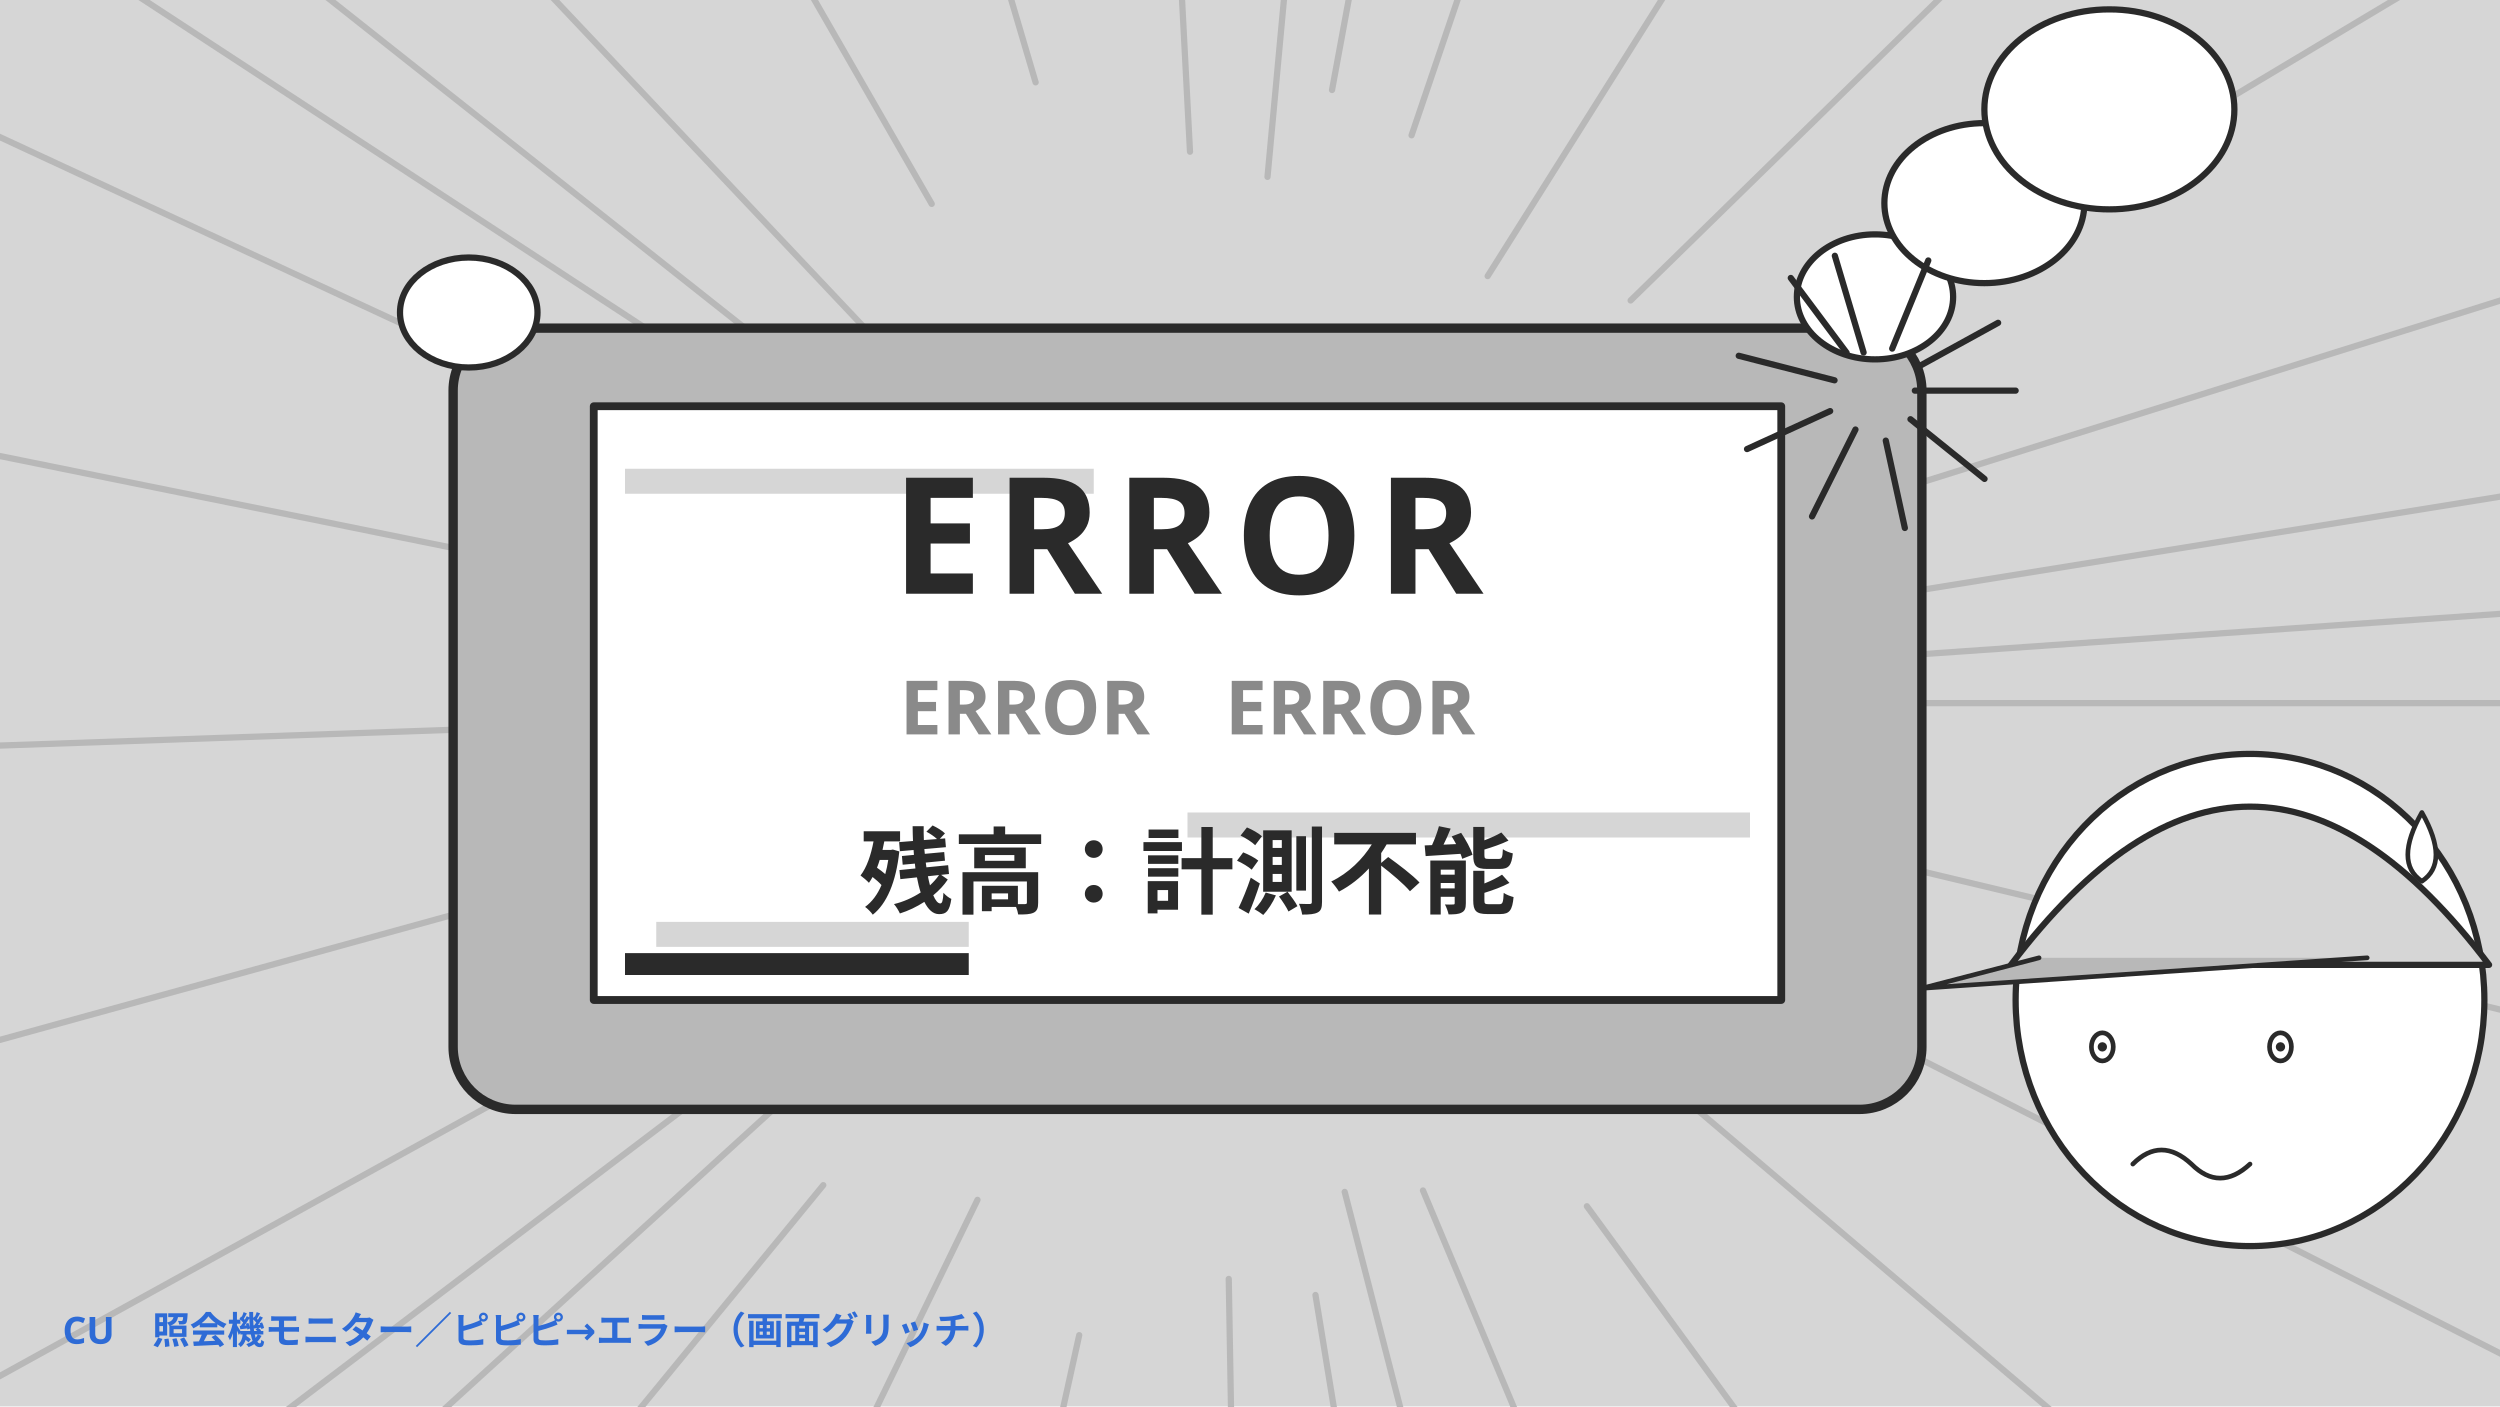
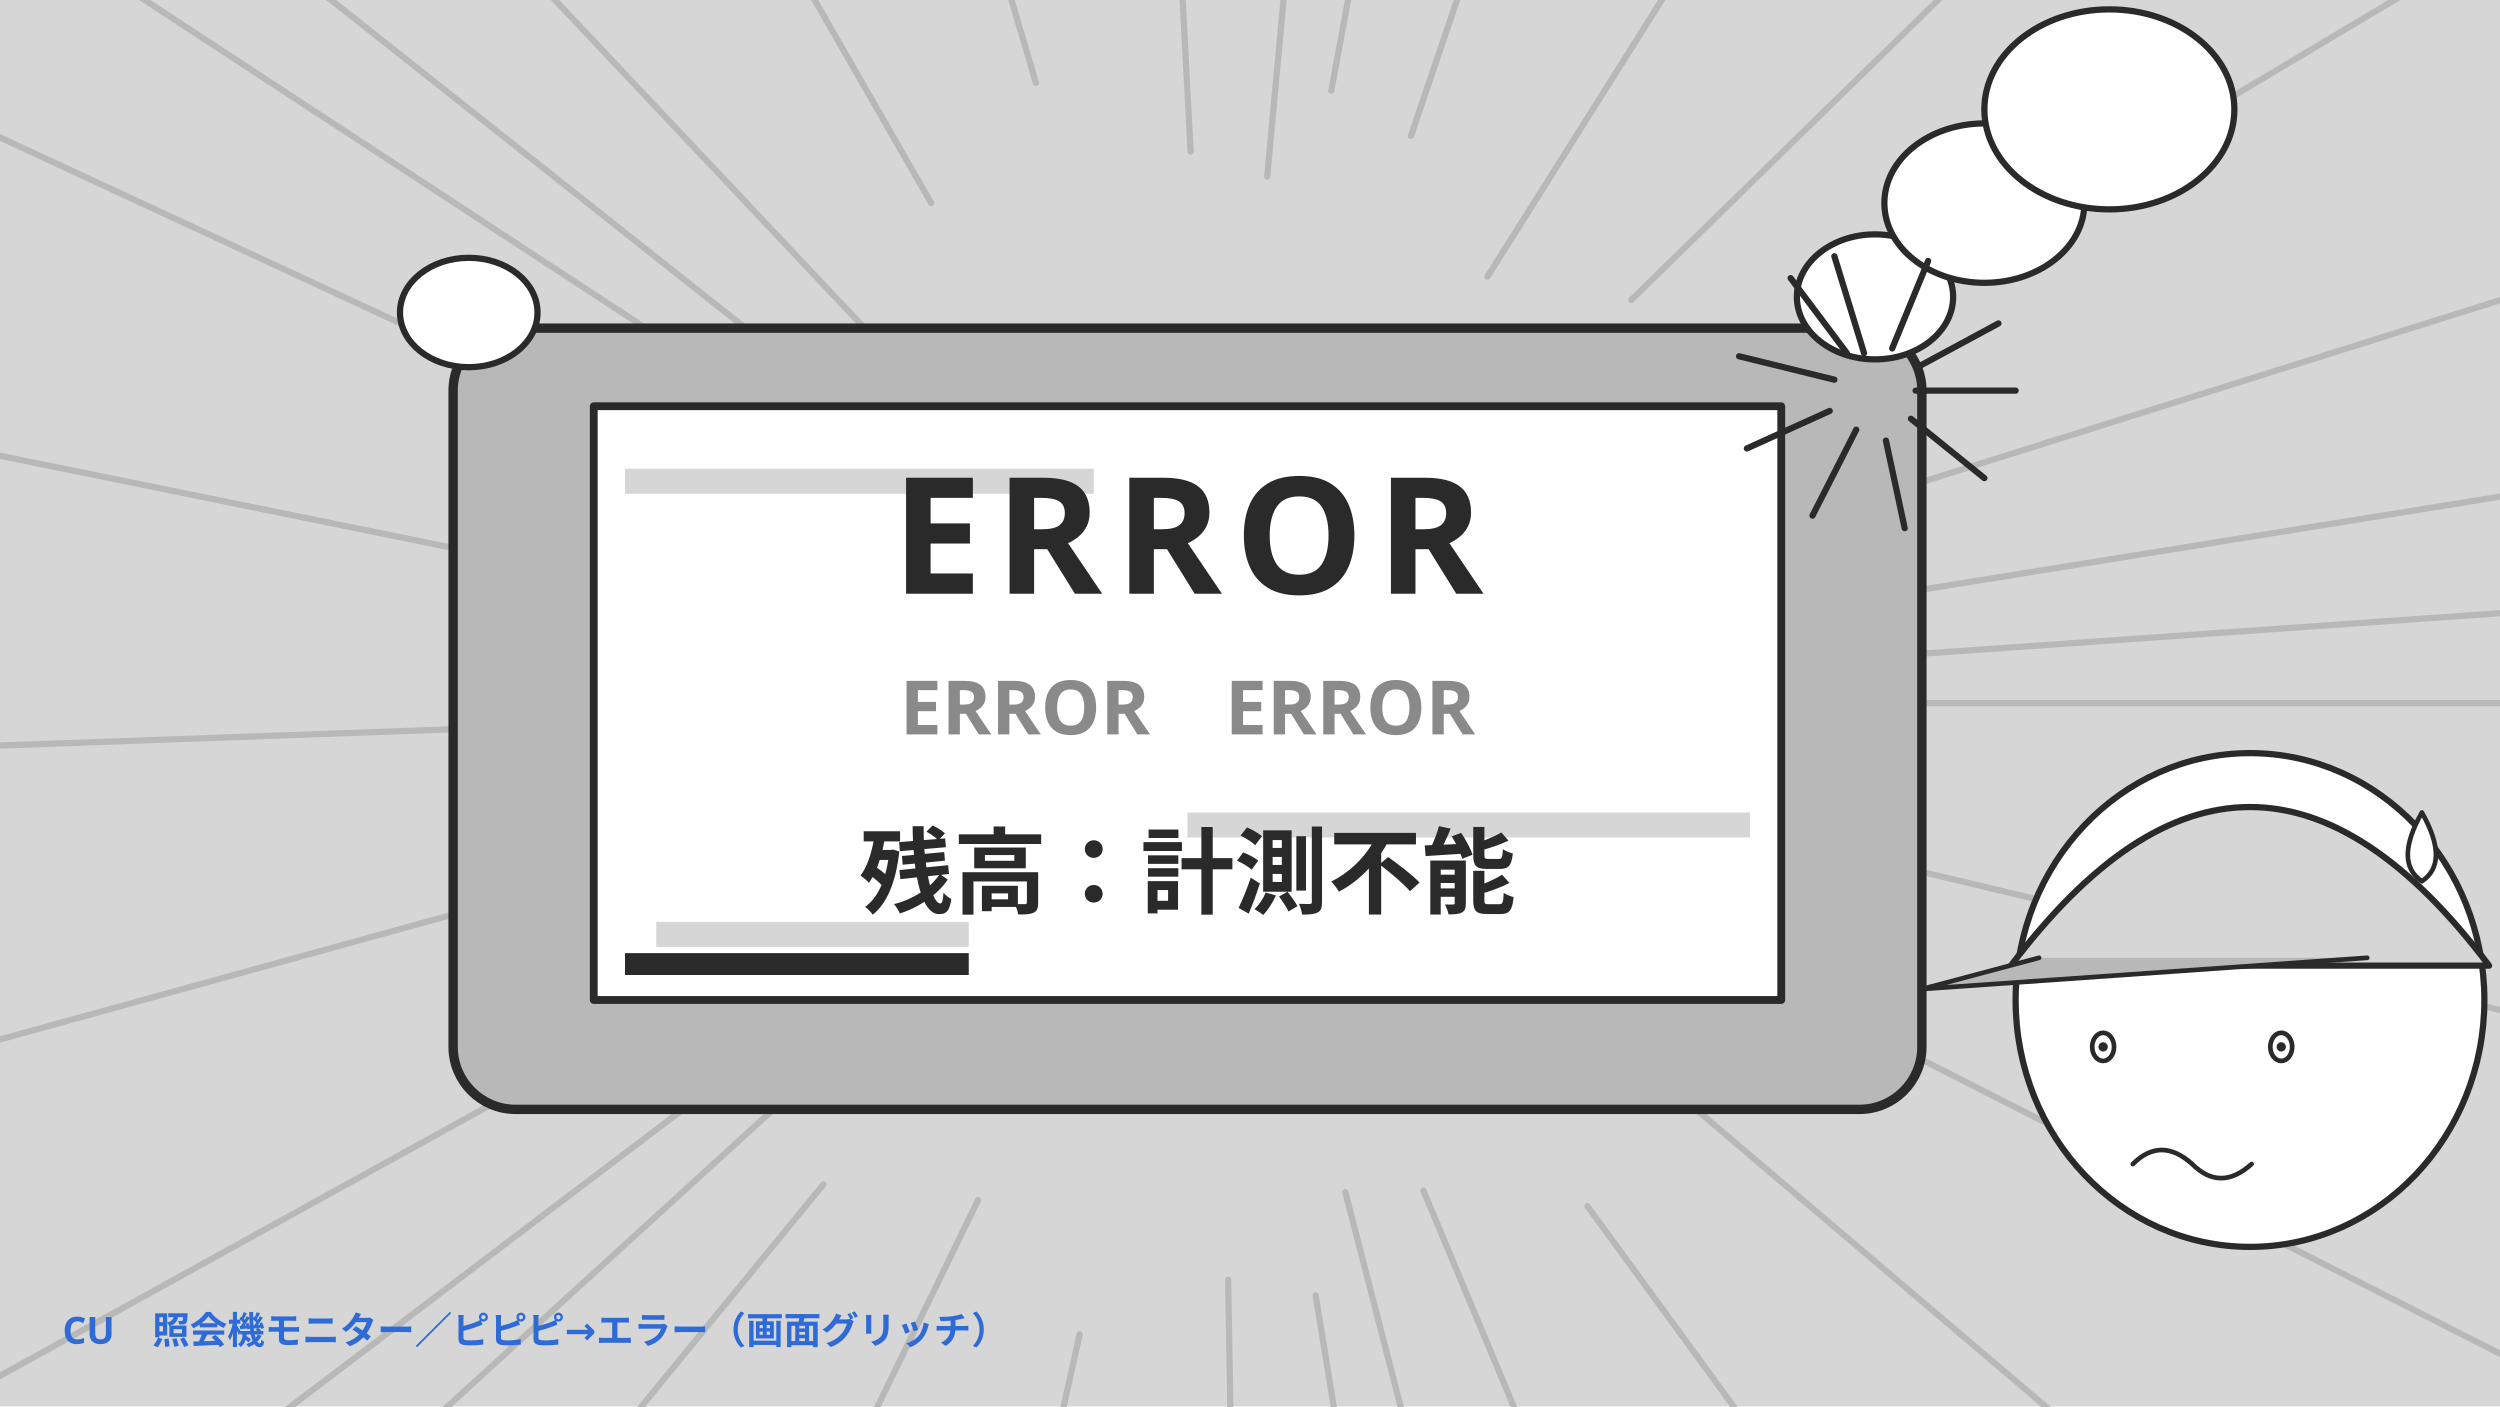
<svg xmlns="http://www.w3.org/2000/svg" viewBox="0 0 1600 900">
  <rect x="0" y="0" width="1600" height="900" fill="#FFFFFF" />
-   <path d="M0 0 h1600 v900 h-1600 Z" fill="#D6D6D6" />
-   <path d="M1103 450 L1780 450 M1138.5 535.8 L1752.6 682.6 M1149.4 637.4 L1671.7 902.5 M1049.3 678.9 L1542 1097.6 M1015.6 772 L1370.4 1257.1 M910.7 761.9 L1166.5 1372.3 M841.9 828.8 L941.3 1436.9 M860.6 762.8 L1029.5 1418.4 M786.4 818.5 L797.4 1449.8 M690.7 854.5 L564.3 1426.5 M625.6 767.9 L343.1 1349.5 M526.9 758.5 L145.8 1223.2 M510.6 654.4 L-16.7 1054.4 M496.4 708.6 L41 1123.7 M497.2 606.1 L-95.5 933.3 M424.7 548.2 L-183.9 716.3 M366.1 464.4 L-219.4 484.8 M433.6 379.8 L-200.1 251.3 M418.1 281.9 L-127 28.8 M514.8 240.1 L-4.1 -170.7 M458.8 239.9 L-56.8 -97.5 M558.3 215.1 L93.5 -277.2 M596.3 130.5 L281.6 -416.9 M662.8 52.7 L496.9 -509.1 M761.6 97.1 L727.8 -548.6 M852.5 57.6 L961.6 -533.4 M811.2 113.2 L872.3 -545.7 M903.4 86.6 L1101.4 -496.9 M952.1 176.7 L1312.9 -396.2 M1043.6 192.3 L1495.1 -249 M1135.4 237.3 L1638.1 -63.4 M1117.2 344.1 L1734 150.3 M1178 422.3 L1777.6 380.5 M1113.9 396.2 L1767.3 290.9 " fill="none" stroke="#B8B8B8" stroke-width="4" stroke-linejoin="round" stroke-linecap="round" />
-   <path d="M330 210 h860 a40 40 0 0 1 40 40 v420 a40 40 0 0 1 -40 40 h-860 a40 40 0 0 1 -40 -40 v-420 a40 40 0 0 1 40 -40 Z" fill="#B8B8B8" stroke="#2A2A2A" stroke-width="6" stroke-linejoin="round" stroke-linecap="round" />
-   <path d="M380 260 h760 v380 h-760 Z" fill="#FFFFFF" stroke="#2A2A2A" stroke-width="5" stroke-linejoin="round" stroke-linecap="round" />
-   <path d="M400 300 h300 v16 h-300 Z" fill="#D6D6D6" />
-   <path d="M760 520 h360 v16 h-360 Z" fill="#D6D6D6" />
-   <path d="M420 590 h200 v16 h-200 Z" fill="#D6D6D6" />
-   <text x="760" y="380" font-family="Zen Kaku Gothic New, IBM Plex Mono, IPAGothic, sans-serif" font-size="104" fill="#2A2A2A" text-anchor="middle" font-weight="bold" letter-spacing="8">ERROR</text>
-   <text x="760" y="470" font-family="Zen Kaku Gothic New, IBM Plex Mono, IPAGothic, sans-serif" font-size="48" fill="#8A8A8A" text-anchor="middle" font-weight="bold">ERROR　ERROR</text>
-   <text x="760" y="580" font-family="Zen Kaku Gothic New, IBM Plex Mono, IPAGothic, sans-serif" font-size="60" fill="#2A2A2A" text-anchor="middle" font-weight="bold">残高：計測不能</text>
-   <path d="M400 610 h220 v14 h-220 Z" fill="#2A2A2A" />
-   <path d="M1150 190 A50 40 0 1 0 1250 190 A50 40 0 1 0 1150 190 Z" fill="#FFFFFF" stroke="#2A2A2A" stroke-width="4" stroke-linejoin="round" stroke-linecap="round" />
-   <path d="M1206 130 A64 51.2 0 1 0 1334 130 A64 51.2 0 1 0 1206 130 Z" fill="#FFFFFF" stroke="#2A2A2A" stroke-width="4" stroke-linejoin="round" stroke-linecap="round" />
-   <path d="M1270 70 A80 64 0 1 0 1430 70 A80 64 0 1 0 1270 70 Z" fill="#FFFFFF" stroke="#2A2A2A" stroke-width="4" stroke-linejoin="round" stroke-linecap="round" />
-   <path d="M256 200 A44 35.2 0 1 0 344 200 A44 35.2 0 1 0 256 200 Z" fill="#FFFFFF" stroke="#2A2A2A" stroke-width="4" stroke-linejoin="round" stroke-linecap="round" />
-   <path d="M1225.5 250 L1290 250 M1222.7 268.3 L1270.1 306.5 M1206.9 282 L1219.1 337.9 M1187.5 274.9 L1159.7 330.5 M1171.3 263.1 L1118.1 287.4 M1174.1 243.4 L1112.8 227.7 M1181.8 225.7 L1146.1 177.9 M1192.7 225.6 L1174.3 163.7 M1211 223.1 L1234.1 166.7 M1228.6 234.2 L1278.8 206.6 " fill="none" stroke="#2A2A2A" stroke-width="4" stroke-linejoin="round" stroke-linecap="round" />
-   <path d="M1290 640 A150 157.5 0 1 0 1590 640 A150 157.5 0 1 0 1290 640 Z" fill="#FFFFFF" stroke="#2A2A2A" stroke-width="4" stroke-linejoin="round" stroke-linecap="round" />
-   <path d="M1287 617.5 Q1440 415 1593 617.5 Z" fill="#D6D6D6" stroke="#2A2A2A" stroke-width="4" stroke-linejoin="round" stroke-linecap="round" />
-   <path d="M1305 613 L1230 632.5 L1515 613" fill="#B8B8B8" stroke="#2A2A2A" stroke-width="3" stroke-linejoin="round" stroke-linecap="round" />
-   <path d="M1338.5 670 A7 9 0 1 0 1352.5 670 A7 9 0 1 0 1338.5 670 Z" fill="#FFFFFF" stroke="#2A2A2A" stroke-width="3" stroke-linejoin="round" stroke-linecap="round" />
-   <path d="M1452.5 670 A7 9 0 1 0 1466.5 670 A7 9 0 1 0 1452.5 670 Z" fill="#FFFFFF" stroke="#2A2A2A" stroke-width="3" stroke-linejoin="round" stroke-linecap="round" />
-   <path d="M1343.5 670 A2 2 0 1 0 1347.5 670 A2 2 0 1 0 1343.5 670 Z" fill="#2A2A2A" stroke="#2A2A2A" stroke-width="2" stroke-linejoin="round" stroke-linecap="round" />
-   <path d="M1457.5 670 A2 2 0 1 0 1461.5 670 A2 2 0 1 0 1457.5 670 Z" fill="#2A2A2A" stroke="#2A2A2A" stroke-width="2" stroke-linejoin="round" stroke-linecap="round" />
-   <path d="M1365 745 q18 -18 37.5 0 q18 18 37.5 0" fill="none" stroke="#2A2A2A" stroke-width="3" stroke-linejoin="round" stroke-linecap="round" />
-   <path d="M1550 520 q-18 32 0 44 q18 -12 0 -44 Z" fill="#FFFFFF" stroke="#2A2A2A" stroke-width="3" stroke-linejoin="round" stroke-linecap="round" />
-   <text x="40" y="860" font-family="Zen Kaku Gothic New, IBM Plex Mono, IPAGothic, sans-serif" font-size="24" fill="#2E6BD6" font-weight="bold">CU　照会機モニター／ピピピ→エラー（画面グリッチ）</text>
+   <g stroke-linejoin="round" stroke-linecap="round">
+     <path d="M0 0 h1600 v900 h-1600 Z" fill="#D6D6D6" />
+     <path d="M1103 450 L1780 450 M1138 536 L1753 683 M1149 637 L1672 903 M1049 679 L1542 1098 M1016 772 L1370 1257 M911 762 L1166 1372 M842 829 L941 1437 M861 763 L1030 1418 M786 819 L797 1450 M691 854 L564 1426 M626 768 L343 1349 M527 758 L146 1223 M511 654 L-17 1054 M496 709 L41 1124 M497 606 L-95 933 M425 548 L-184 716 M366 464 L-219 485 M434 380 L-200 251 M418 282 L-127 29 M515 240 L-4 -171 M459 240 L-57 -98 M558 215 L94 -277 M596 130 L282 -417 M663 53 L497 -509 M762 97 L728 -549 M852 58 L962 -533 M811 113 L872 -546 M903 87 L1101 -497 M952 177 L1313 -396 M1044 192 L1495 -249 M1135 237 L1638 -63 M1117 344 L1734 150 M1178 422 L1778 380 M1114 396 L1767 291 " fill="none" stroke="#B8B8B8" stroke-width="4" />
+     <path d="M330 210 h860 a40 40 0 0 1 40 40 v420 a40 40 0 0 1 -40 40 h-860 a40 40 0 0 1 -40 -40 v-420 a40 40 0 0 1 40 -40 Z" fill="#B8B8B8" stroke="#2A2A2A" stroke-width="6" />
+     <path d="M380 260 h760 v380 h-760 Z" fill="#FFFFFF" stroke="#2A2A2A" stroke-width="5" />
+     <path d="M400 300 h300 v16 h-300 Z" fill="#D6D6D6" />
+     <path d="M760 520 h360 v16 h-360 Z" fill="#D6D6D6" />
+     <path d="M420 590 h200 v16 h-200 Z" fill="#D6D6D6" />
+     <text x="760" y="380" font-family="Zen Kaku Gothic New, IBM Plex Mono, IPAGothic, sans-serif" font-size="104" fill="#2A2A2A" text-anchor="middle" font-weight="bold" letter-spacing="8">ERROR</text>
+     <text x="760" y="470" font-family="Zen Kaku Gothic New, IBM Plex Mono, IPAGothic, sans-serif" font-size="48" fill="#8A8A8A" text-anchor="middle" font-weight="bold">ERROR　ERROR</text>
+     <text x="760" y="580" font-family="Zen Kaku Gothic New, IBM Plex Mono, IPAGothic, sans-serif" font-size="60" fill="#2A2A2A" text-anchor="middle" font-weight="bold">残高：計測不能</text>
+     <path d="M400 610 h220 v14 h-220 Z" fill="#2A2A2A" />
+     <path d="M1150 190 A50 40 0 1 0 1250 190 A50 40 0 1 0 1150 190 Z" fill="#FFFFFF" stroke="#2A2A2A" stroke-width="4" />
+     <path d="M1206 130 A64 51 0 1 0 1334 130 A64 51 0 1 0 1206 130 Z" fill="#FFFFFF" stroke="#2A2A2A" stroke-width="4" />
+     <path d="M1270 70 A80 64 0 1 0 1430 70 A80 64 0 1 0 1270 70 Z" fill="#FFFFFF" stroke="#2A2A2A" stroke-width="4" />
+     <path d="M256 200 A44 35 0 1 0 344 200 A44 35 0 1 0 256 200 Z" fill="#FFFFFF" stroke="#2A2A2A" stroke-width="4" />
+     <path d="M1226 250 L1290 250 M1223 268 L1270 306 M1207 282 L1219 338 M1188 275 L1160 330 M1171 263 L1118 287 M1174 243 L1113 228 M1182 226 L1146 178 M1193 226 L1174 164 M1211 223 L1234 167 M1229 234 L1279 207 " fill="none" stroke="#2A2A2A" stroke-width="4" />
+     <path d="M1290 640 A150 158 0 1 0 1590 640 A150 158 0 1 0 1290 640 Z" fill="#FFFFFF" stroke="#2A2A2A" stroke-width="4" />
+     <path d="M1287 618 Q1440 415 1593 618 Z" fill="#D6D6D6" stroke="#2A2A2A" stroke-width="4" />
+     <path d="M1305 613 L1230 633 L1515 613" fill="#B8B8B8" stroke="#2A2A2A" stroke-width="3" />
+     <path d="M1339 670 A7 9 0 1 0 1353 670 A7 9 0 1 0 1339 670 Z" fill="#FFFFFF" stroke="#2A2A2A" stroke-width="3" />
+     <path d="M1453 670 A7 9 0 1 0 1467 670 A7 9 0 1 0 1453 670 Z" fill="#FFFFFF" stroke="#2A2A2A" stroke-width="3" />
+     <path d="M1344 670 A2 2 0 1 0 1348 670 A2 2 0 1 0 1344 670 Z" fill="#2A2A2A" stroke="#2A2A2A" stroke-width="2" />
+     <path d="M1458 670 A2 2 0 1 0 1462 670 A2 2 0 1 0 1458 670 Z" fill="#2A2A2A" stroke="#2A2A2A" stroke-width="2" />
+     <path d="M1365 745 q18 -18 38 0 q18 18 38 0" fill="none" stroke="#2A2A2A" stroke-width="3" />
+     <path d="M1550 520 q-18 32 0 44 q18 -12 0 -44 Z" fill="#FFFFFF" stroke="#2A2A2A" stroke-width="3" />
+     <text x="40" y="860" font-family="Zen Kaku Gothic New, IBM Plex Mono, IPAGothic, sans-serif" font-size="24" fill="#2E6BD6" font-weight="bold">CU　照会機モニター／ピピピ→エラー（画面グリッチ）</text>
+   </g>
</svg>
